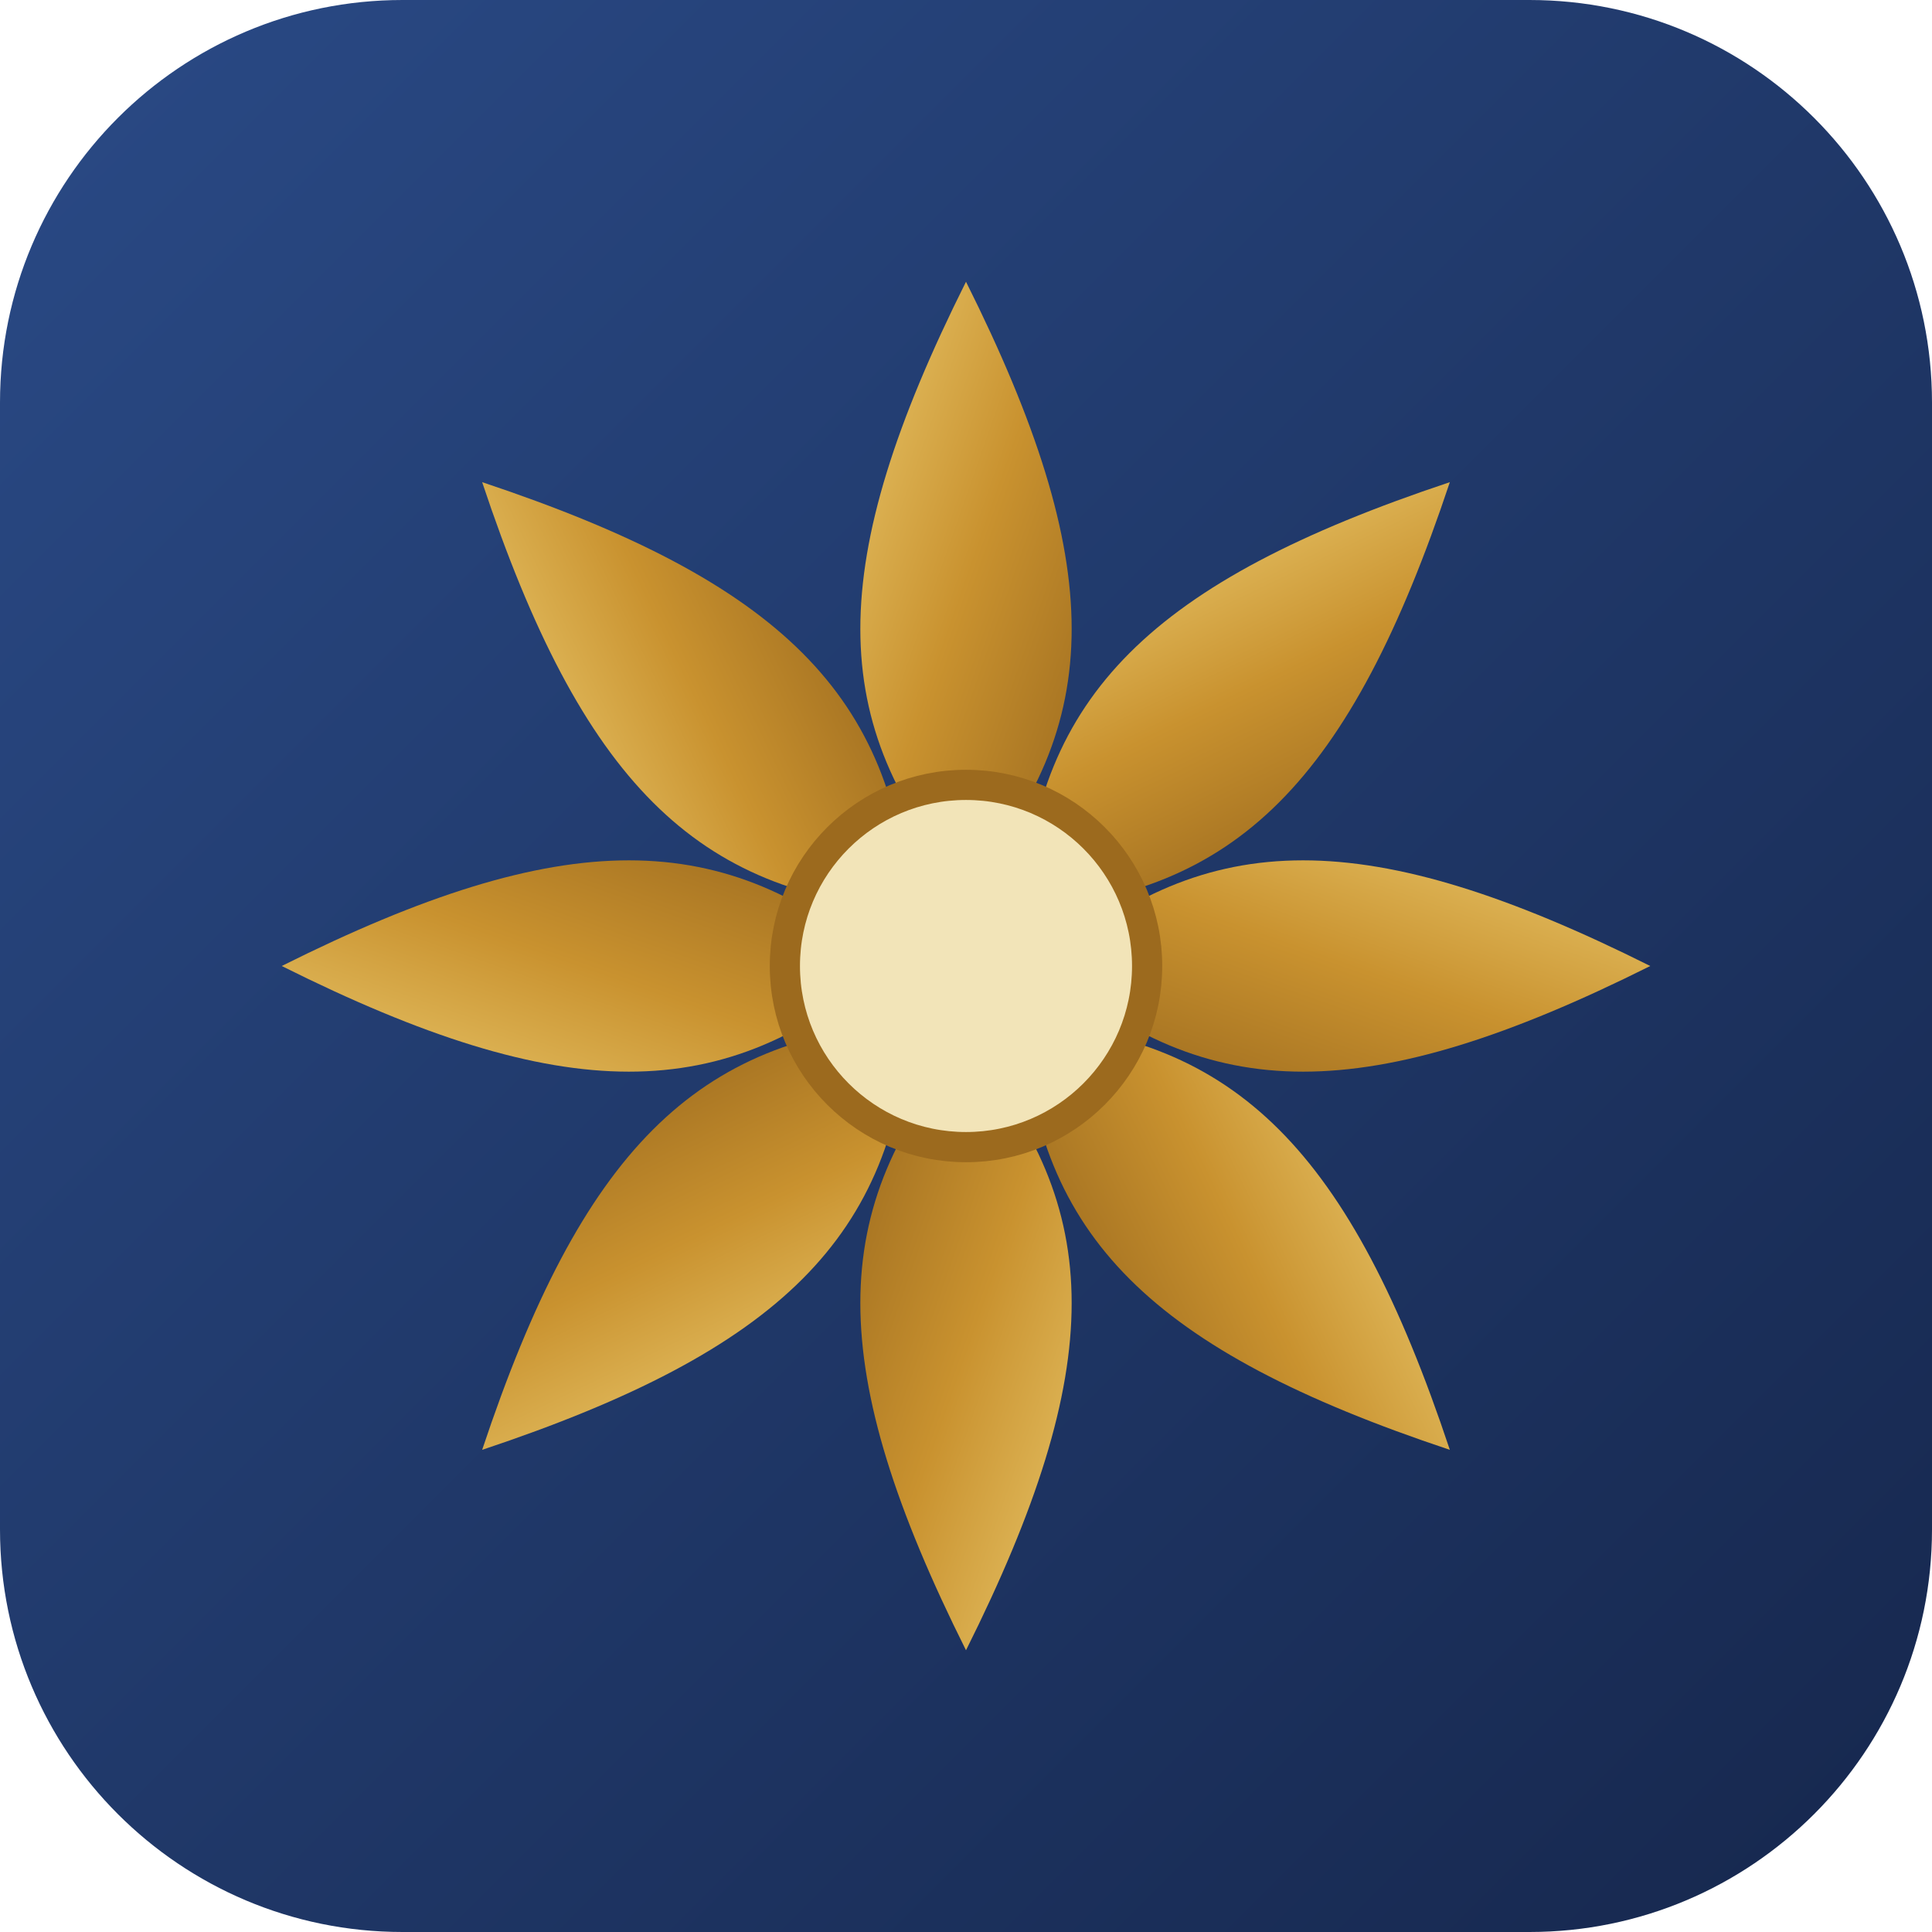
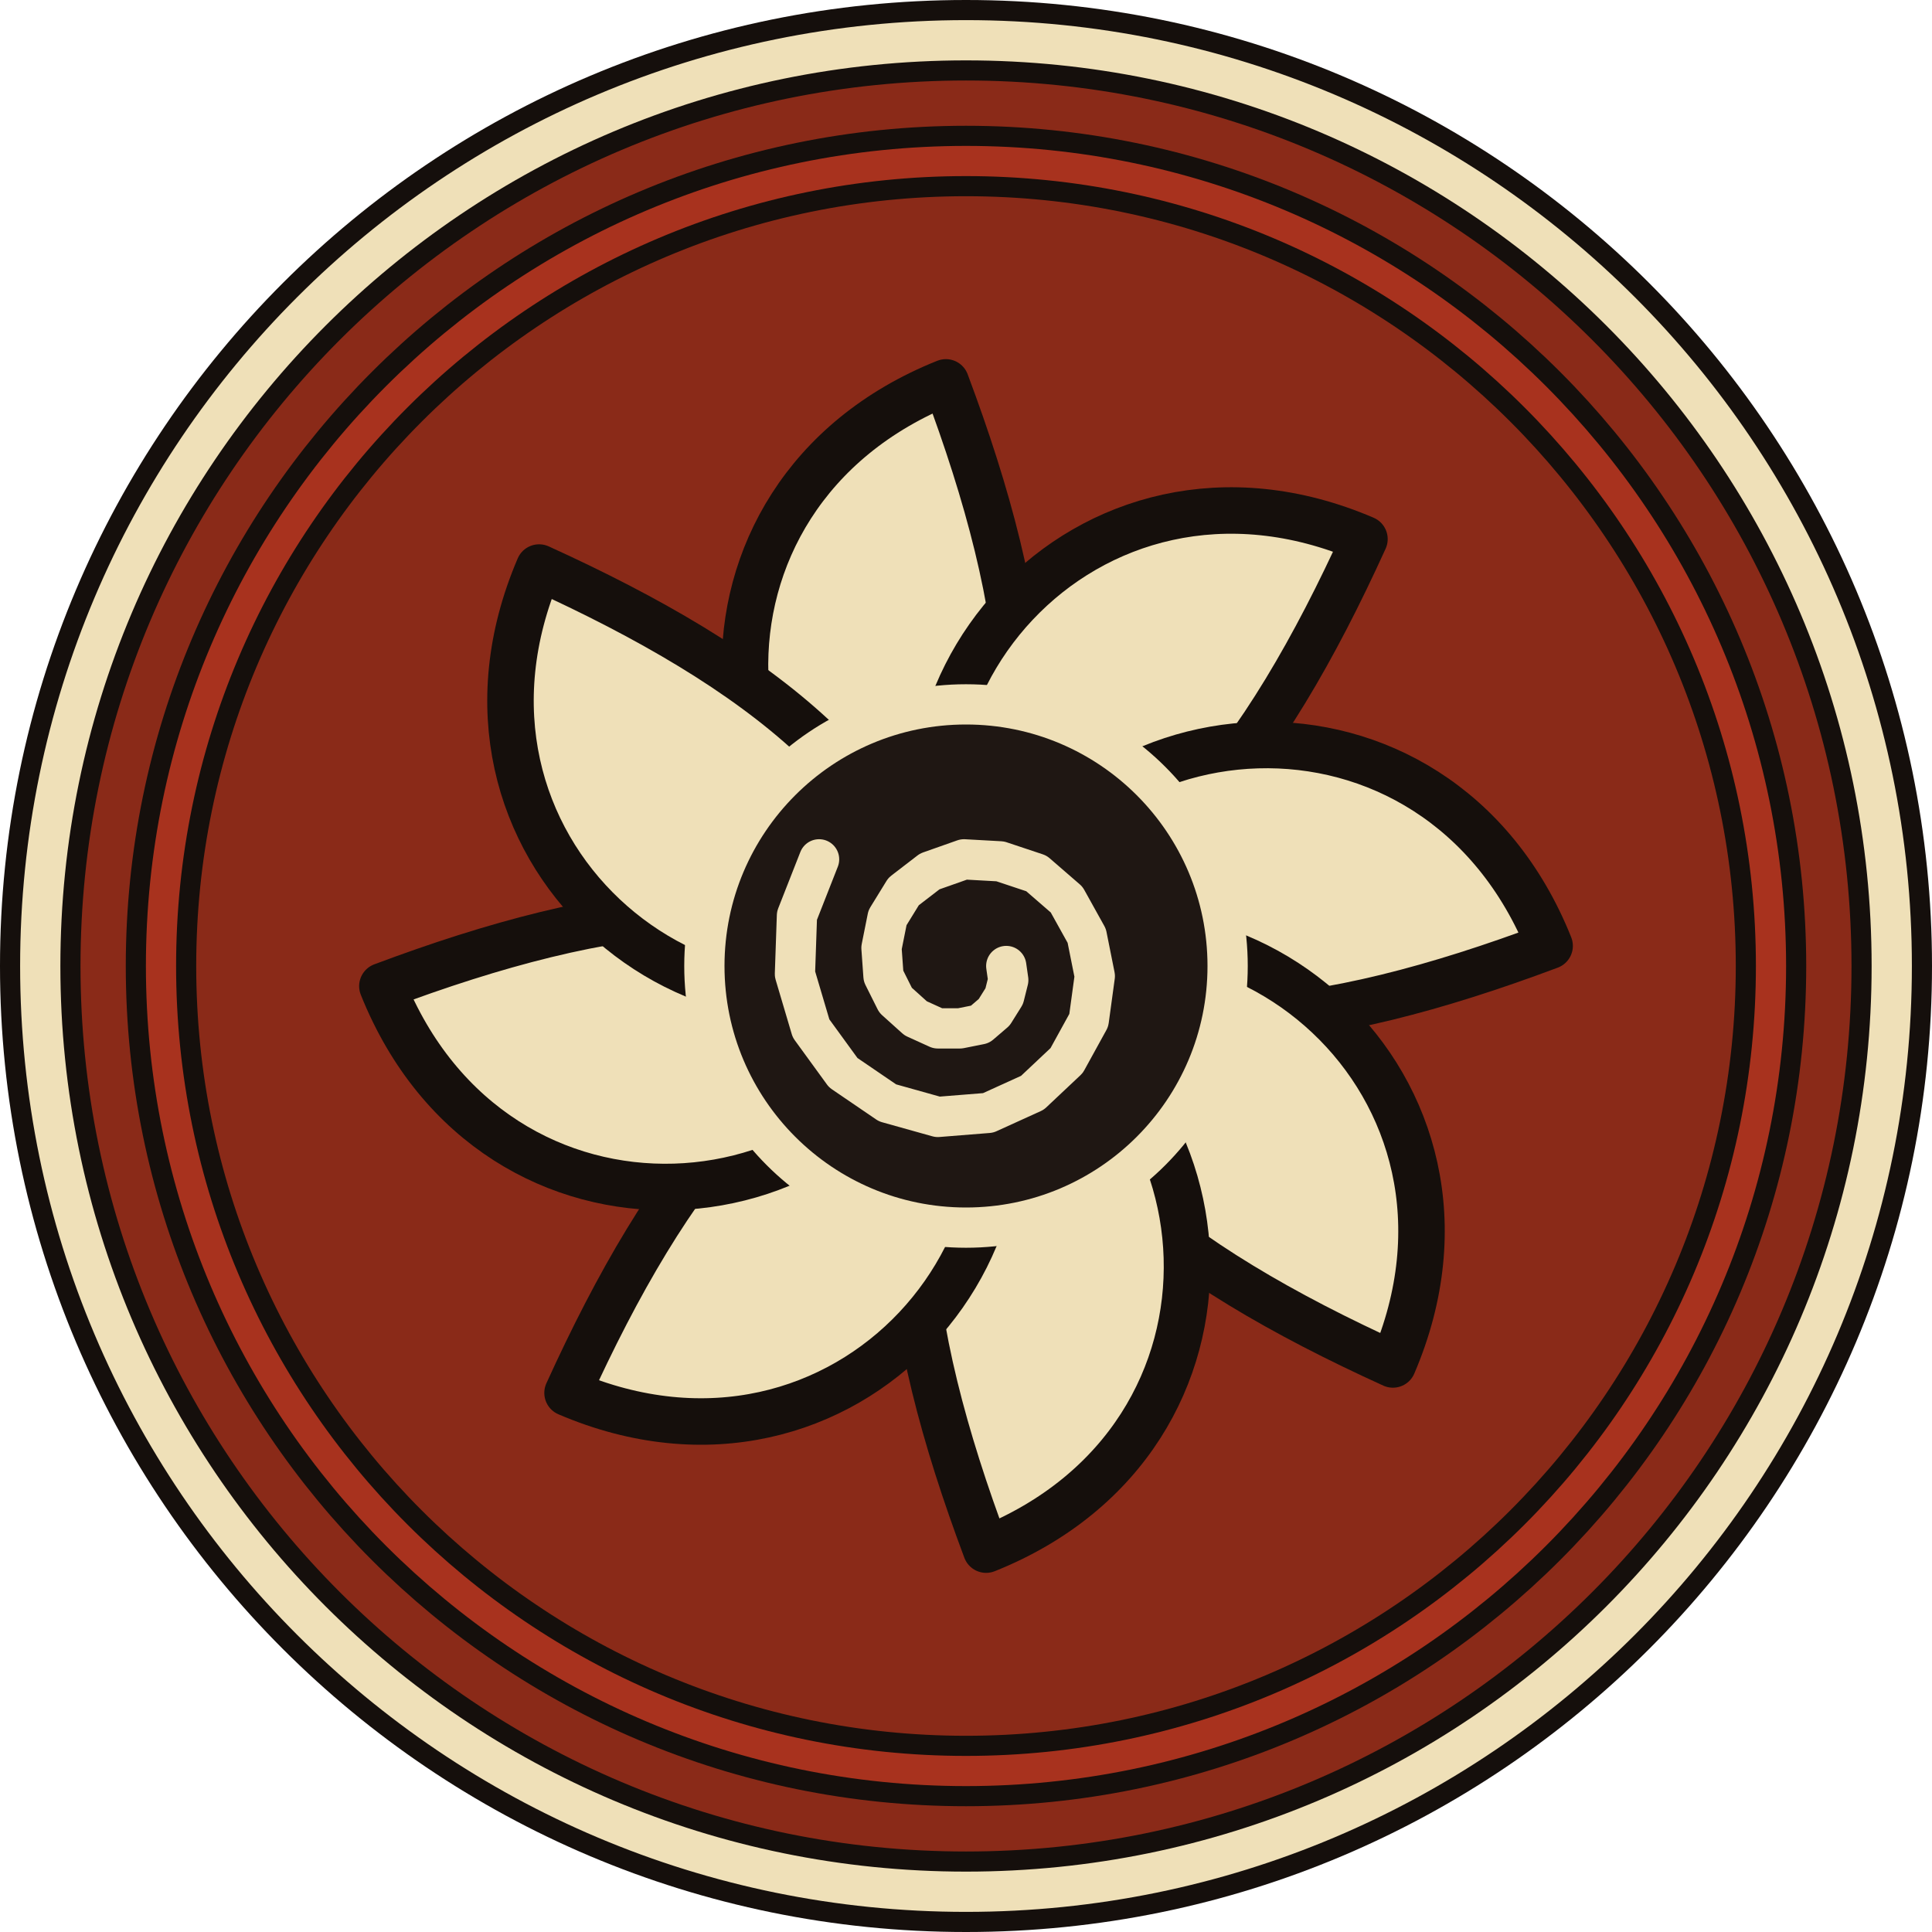
<svg xmlns="http://www.w3.org/2000/svg" viewBox="0 0 96 96" width="96" height="96" role="img" aria-label="Lumoxia emblem">
-   <defs>
-     <linearGradient id="g" x1="0" y1="0" x2="1" y2="1">
-       <stop offset="0" stop-color="#e8c66a" />
-       <stop offset="0.5" stop-color="#c9922f" />
-       <stop offset="1" stop-color="#9c6a1e" />
-     </linearGradient>
-     <linearGradient id="b" x1="0" y1="0" x2="1" y2="1">
-       <stop offset="0" stop-color="#2a4a86" />
-       <stop offset="1" stop-color="#16274d" />
-     </linearGradient>
-   </defs>
-   <rect width="96" height="96" rx="20" fill="url(#b)" />
-   <g transform="translate(48 48)">
-     <g fill="url(#g)">
-       <g id="p">
-         <path d="M0 -34 C 7 -20, 7 -12, 0 -4 C -7 -12, -7 -20, 0 -34 Z" />
-       </g>
-       <use href="#p" transform="rotate(45)" />
-       <use href="#p" transform="rotate(90)" />
-       <use href="#p" transform="rotate(135)" />
-       <use href="#p" transform="rotate(180)" />
-       <use href="#p" transform="rotate(225)" />
-       <use href="#p" transform="rotate(270)" />
-       <use href="#p" transform="rotate(315)" />
-     </g>
-     <circle r="9" fill="#f2e4b8" />
-     <circle r="9" fill="none" stroke="#9c6a1e" stroke-width="1.5" />
+   <circle cx="48" cy="48" r="46" fill="#8a2a18" />
+   <circle cx="48" cy="48" r="46" fill="none" stroke="#150f0c" stroke-width="4" />
+   <circle cx="48" cy="48" r="46" fill="none" stroke="#efe0b8" stroke-width="2" />
+   <circle cx="48" cy="48" r="40" fill="none" stroke="#150f0c" stroke-width="3.5" />
+   <circle cx="48" cy="48" r="40" fill="none" stroke="#a8321e" stroke-width="1.5" />
+   <g transform="rotate(0 48 48) translate(13.4 13.4) scale(0.7)">
+     <path d="M48 48C30 42 28 16 48 8C54 24 56 38 48 48Z" fill="#efe0b8" stroke="#150f0c" stroke-width="3.3" stroke-linejoin="round" />
  </g>
+   <g transform="rotate(45 48 48) translate(13.4 13.4) scale(0.7)">
+     <path d="M48 48C30 42 28 16 48 8C54 24 56 38 48 48Z" fill="#efe0b8" stroke="#150f0c" stroke-width="3.3" stroke-linejoin="round" />
+   </g>
+   <g transform="rotate(90 48 48) translate(13.4 13.4) scale(0.7)">
+     <path d="M48 48C30 42 28 16 48 8C54 24 56 38 48 48Z" fill="#efe0b8" stroke="#150f0c" stroke-width="3.3" stroke-linejoin="round" />
+   </g>
+   <g transform="rotate(135 48 48) translate(13.4 13.4) scale(0.7)">
+     <path d="M48 48C30 42 28 16 48 8C54 24 56 38 48 48Z" fill="#efe0b8" stroke="#150f0c" stroke-width="3.3" stroke-linejoin="round" />
+   </g>
+   <g transform="rotate(180 48 48) translate(13.4 13.4) scale(0.7)">
+     <path d="M48 48C30 42 28 16 48 8C54 24 56 38 48 48Z" fill="#efe0b8" stroke="#150f0c" stroke-width="3.3" stroke-linejoin="round" />
+   </g>
+   <g transform="rotate(225 48 48) translate(13.4 13.4) scale(0.7)">
+     <path d="M48 48C30 42 28 16 48 8C54 24 56 38 48 48Z" fill="#efe0b8" stroke="#150f0c" stroke-width="3.3" stroke-linejoin="round" />
+   </g>
+   <g transform="rotate(270 48 48) translate(13.4 13.4) scale(0.7)">
+     <path d="M48 48C30 42 28 16 48 8C54 24 56 38 48 48Z" fill="#efe0b8" stroke="#150f0c" stroke-width="3.3" stroke-linejoin="round" />
+   </g>
+   <g transform="rotate(315 48 48) translate(13.4 13.4) scale(0.7)">
+     <path d="M48 48C30 42 28 16 48 8C54 24 56 38 48 48Z" fill="#efe0b8" stroke="#150f0c" stroke-width="3.3" stroke-linejoin="round" />
+   </g>
+   <circle cx="48" cy="48" r="13" fill="#1f1713" stroke="#efe0b8" stroke-width="2" />
+   <path d="M50 48L50.1 48.7L49.9 49.5L49.4 50.3L48.7 50.9L47.7 51.1L46.6 51.1L45.5 50.6L44.5 49.7L43.9 48.5L43.8 47.1L44.1 45.6L44.9 44.3L46.2 43.3L47.9 42.7L49.7 42.8L51.5 43.4L53 44.7L54 46.5L54.4 48.5L54.1 50.7L53 52.7L51.3 54.3L49.1 55.3L46.6 55.5L44.1 54.8L41.9 53.3L40.3 51.1L39.5 48.4L39.6 45.5L40.7 42.7" fill="none" stroke="#efe0b8" stroke-width="2" stroke-linecap="round" stroke-linejoin="round" />
</svg>
